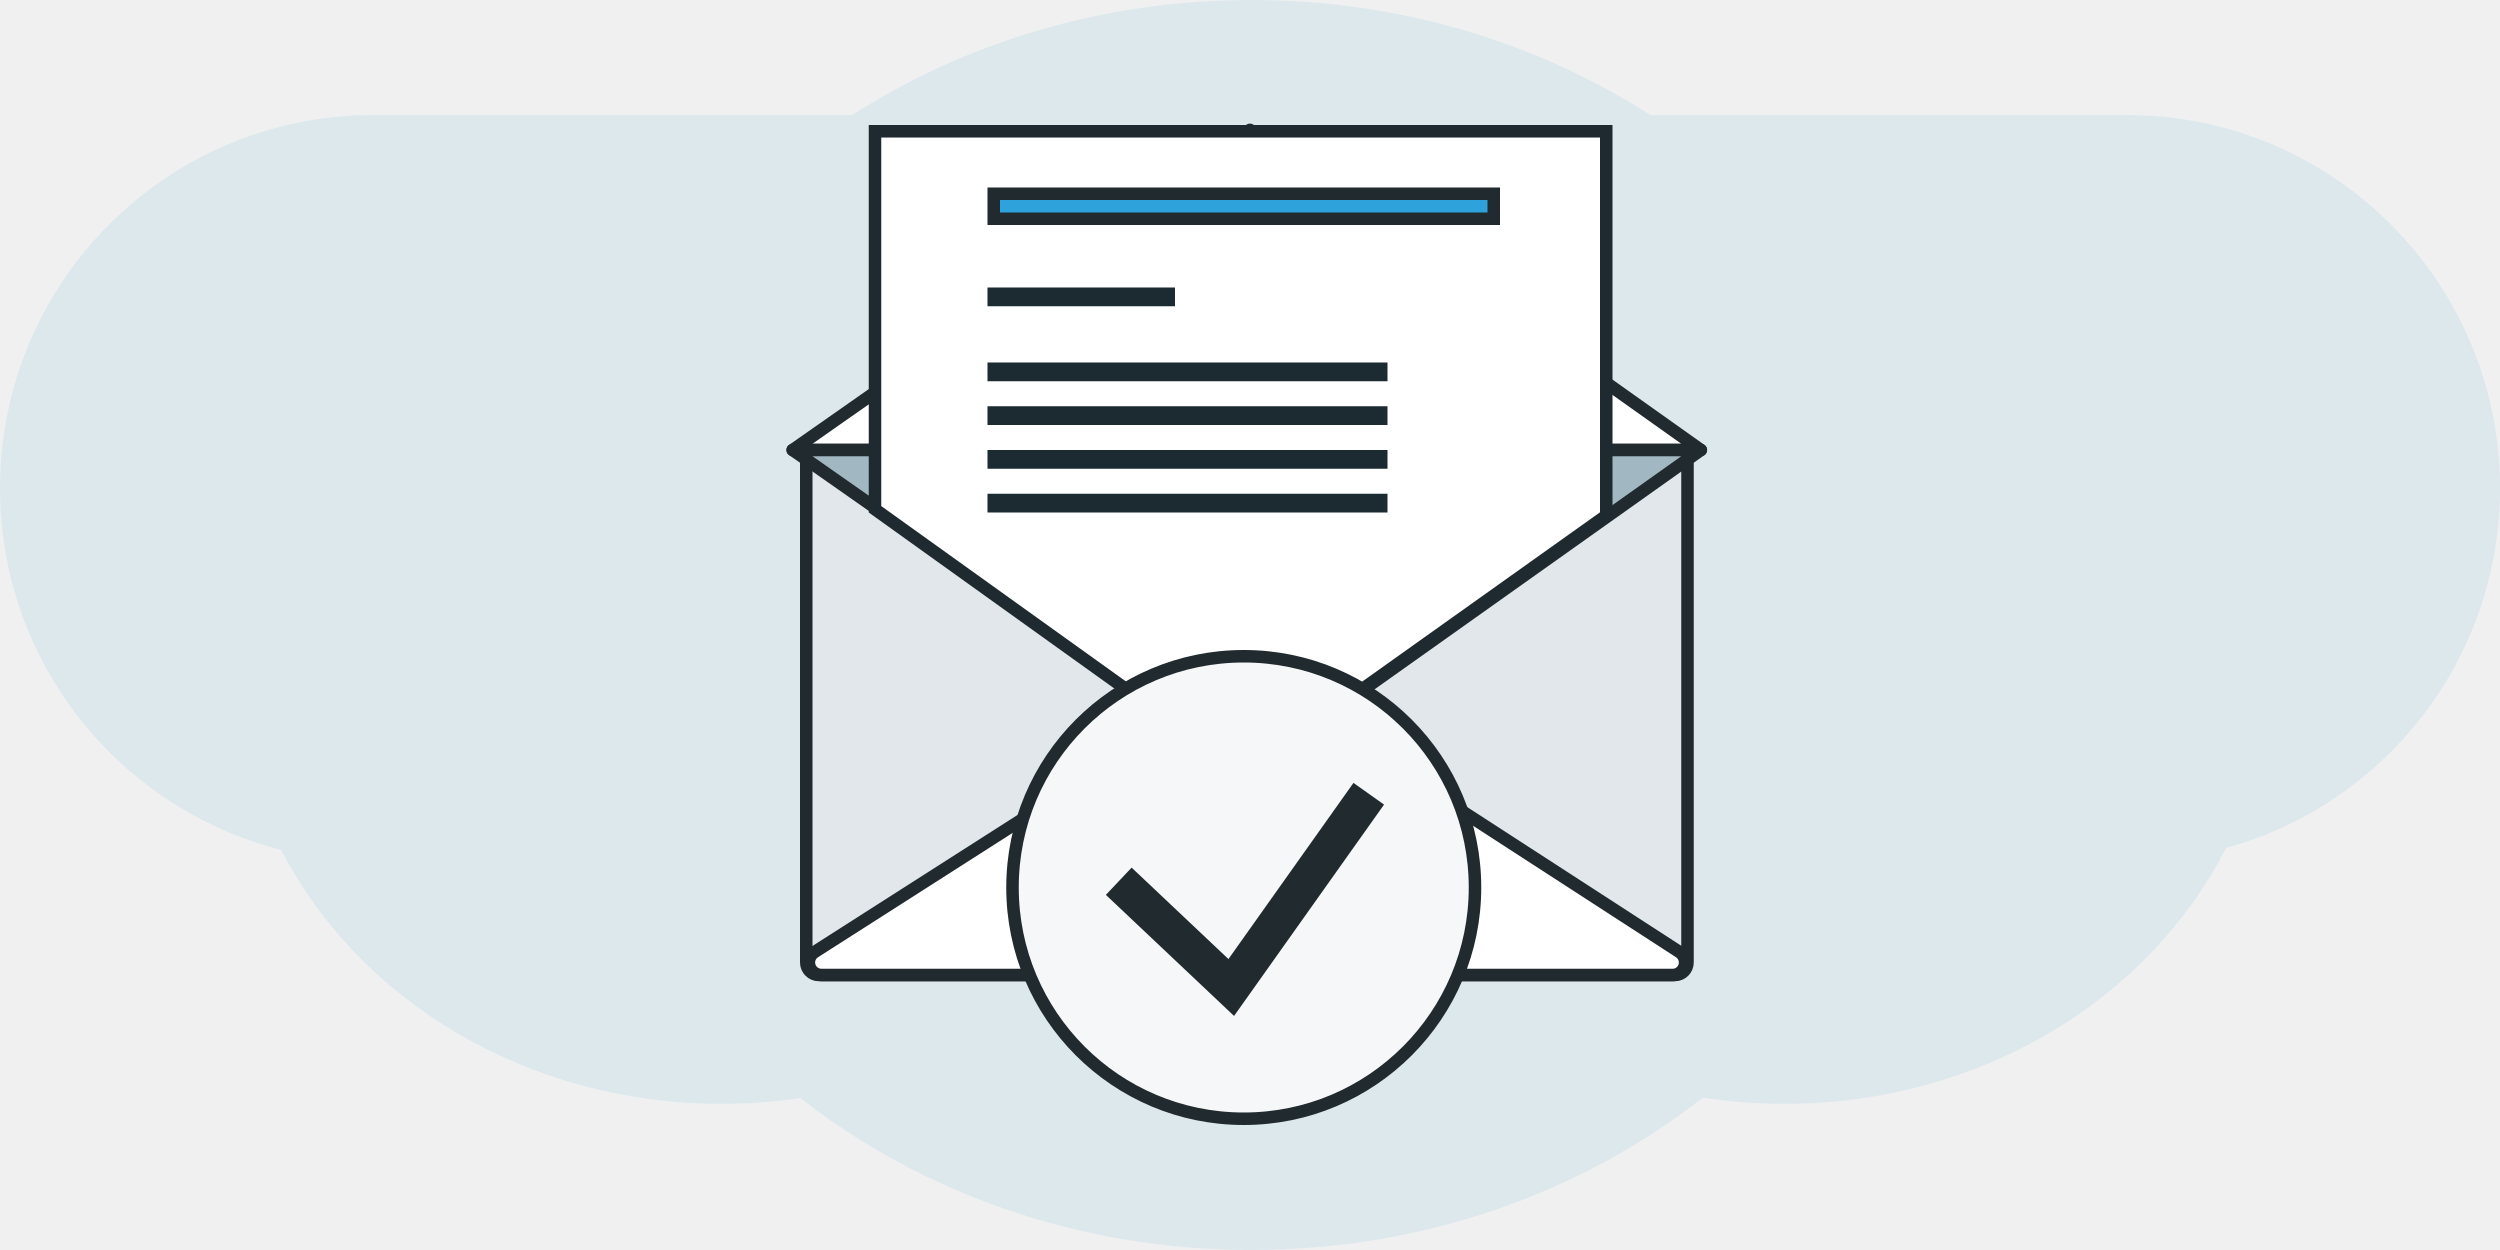
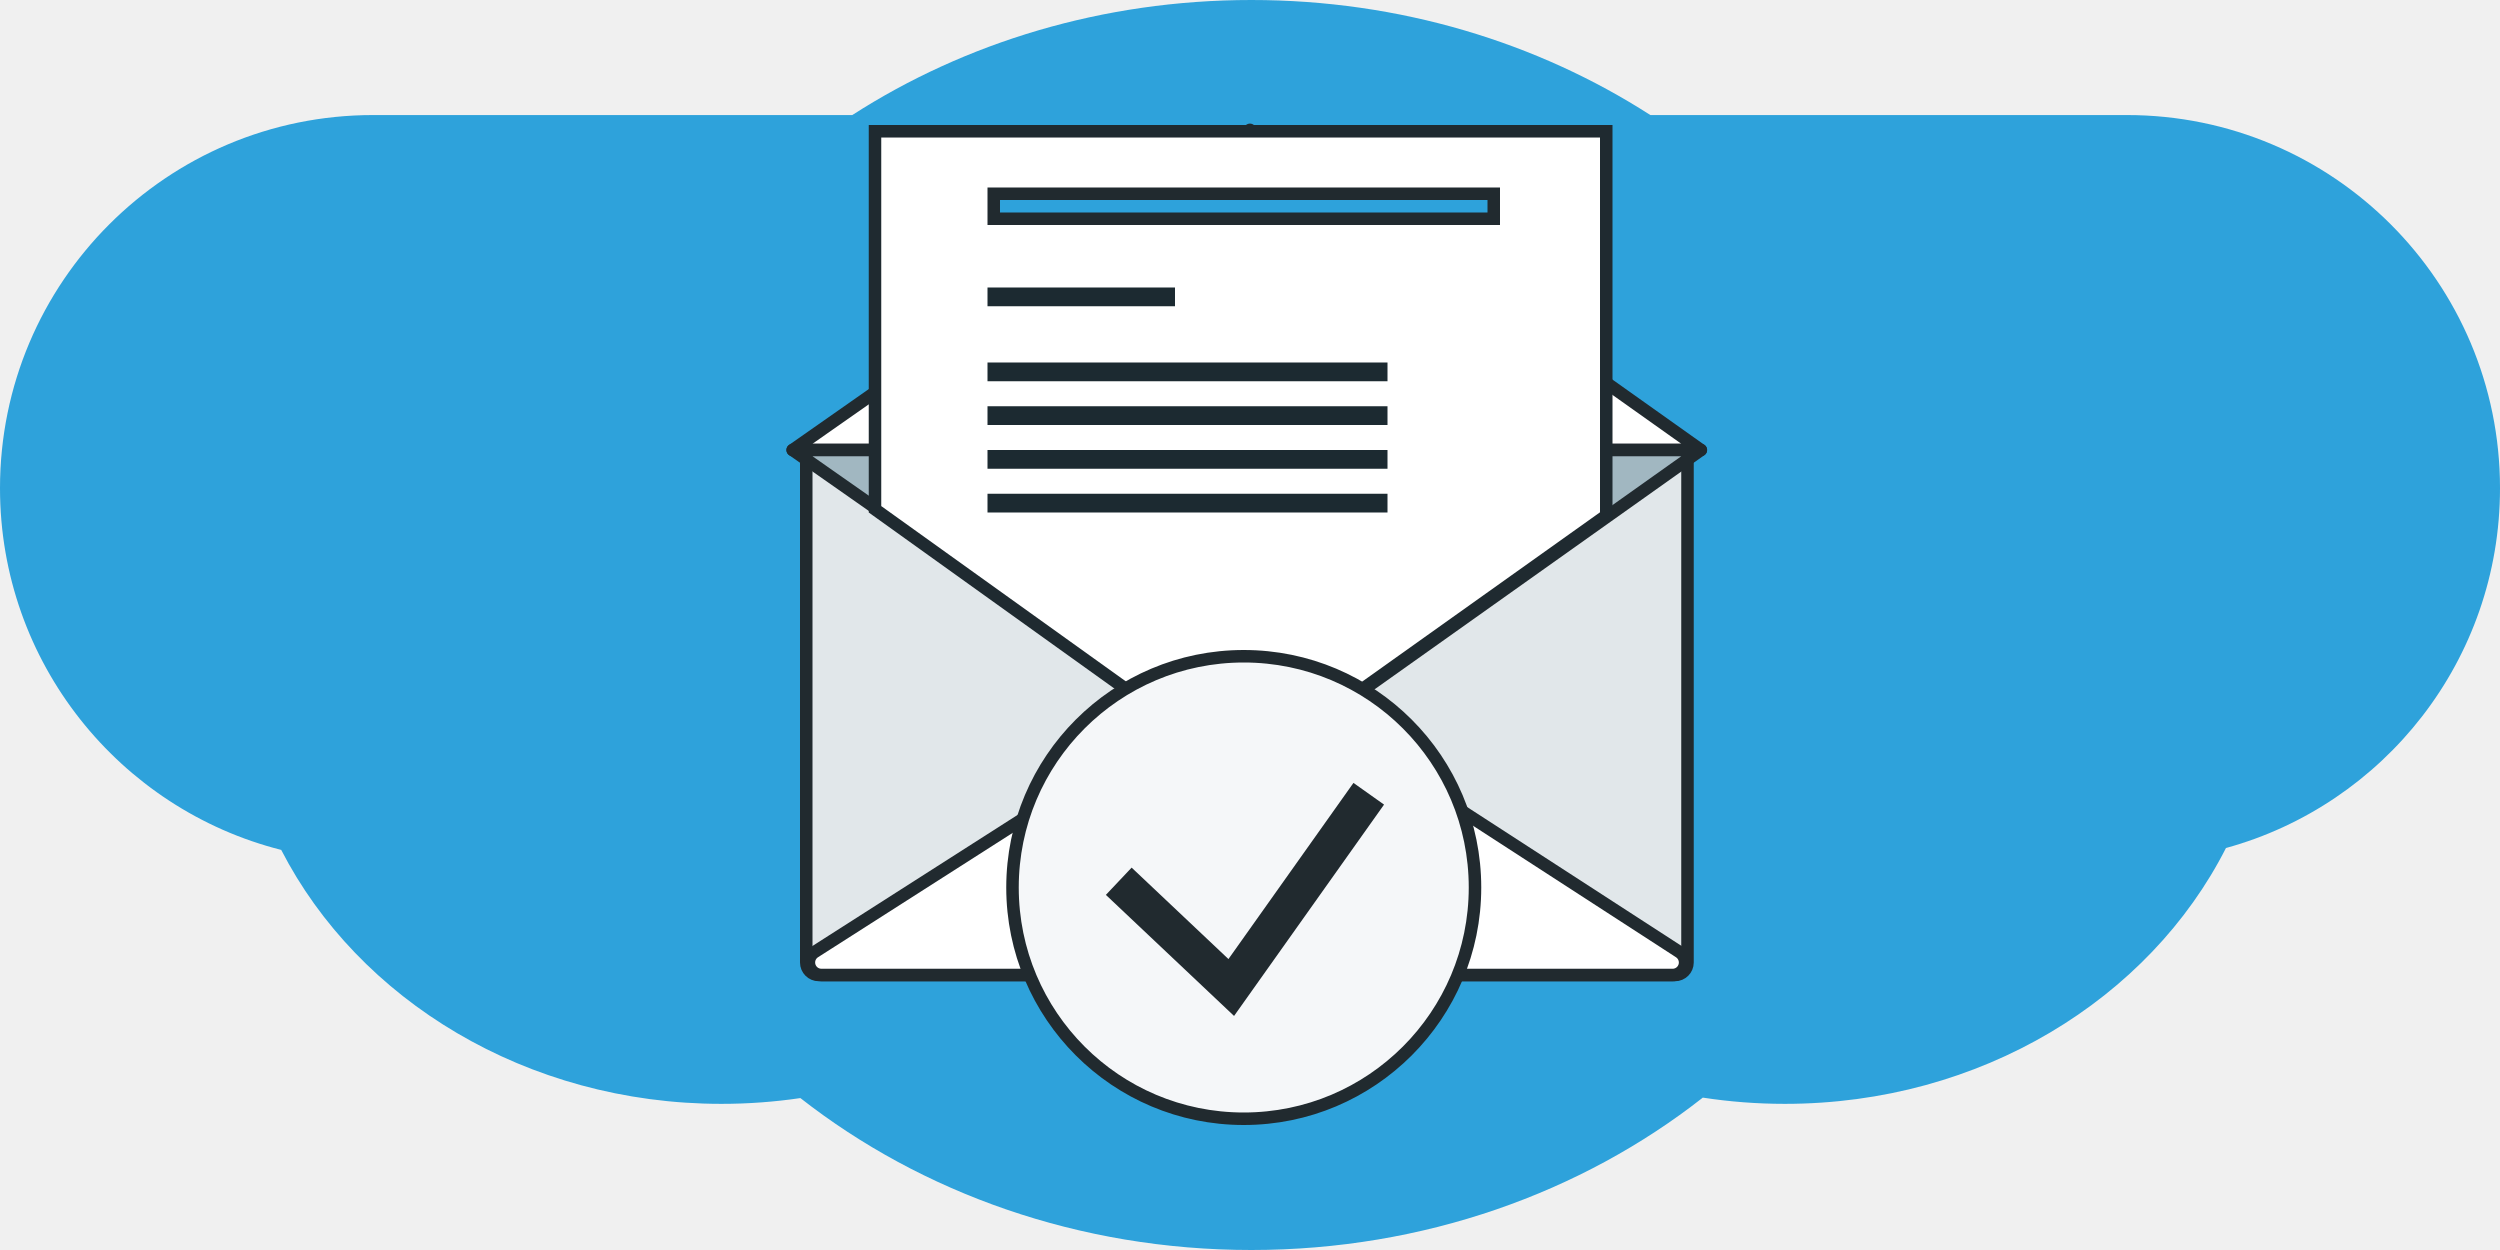
<svg xmlns="http://www.w3.org/2000/svg" viewBox="0 0 400 200" version="1.1">
  <g id="Cloud/Placeholders/Activated" stroke="none" stroke-width="1" fill="none" fill-rule="evenodd">
-     <path d="M200.211,0 C223.999,0 246.029,6.815 264.053,18.406 L340.299,18.408 C373.271,18.408 400,45.137 400,78.109 C400,105.592 381.43,128.738 356.153,135.683 C343.895,159.839 316.901,176.617 285.572,176.617 C281.1,176.617 276.717,176.275 272.452,175.619 C253.093,190.809 227.837,200 200.211,200 C172.63,200 147.411,190.839 128.061,175.692 C123.949,176.3 119.727,176.617 115.423,176.617 C84.225,176.617 57.327,159.979 44.996,135.986 C19.135,129.436 3.41650556e-15,106.007 0,78.109 C-4.03793284e-15,45.137 26.729,18.408 59.701,18.408 L136.369,18.406 C154.392,6.815 176.423,0 200.211,0 Z" id="Combined-Shape" fill="#2EA2DB" class="brand_element" opacity="0.1" />
+     <path d="M200.211,0 C223.999,0 246.029,6.815 264.053,18.406 L340.299,18.408 C373.271,18.408 400,45.137 400,78.109 C400,105.592 381.43,128.738 356.153,135.683 C343.895,159.839 316.901,176.617 285.572,176.617 C281.1,176.617 276.717,176.275 272.452,175.619 C253.093,190.809 227.837,200 200.211,200 C172.63,200 147.411,190.839 128.061,175.692 C123.949,176.3 119.727,176.617 115.423,176.617 C84.225,176.617 57.327,159.979 44.996,135.986 C19.135,129.436 3.41650556e-15,106.007 0,78.109 C-4.03793284e-15,45.137 26.729,18.408 59.701,18.408 L136.369,18.406 C154.392,6.815 176.423,0 200.211,0 Z" id="Combined-Shape" fill="#2EA2DB" class="brand_element_cloud" />
    <g id="Group-3" transform="translate(128, 22)" stroke="#212A2F" stroke-width="2">
      <rect id="Rectangle" fill="#E1E7EA" x="1" y="48" width="141" height="86" rx="2" />
      <path d="M-1.172,-1 L144.136,-1 L71.99,50.224 L-1.172,-1 Z" id="Path-27" fill="#FFFFFF" stroke-linejoin="round" transform="translate(71.5, 24.5) scale(1, -1) translate(-71.5, -24.5) " />
      <path d="M-1.172,50 L144.136,50 L71.99,101.224 L-1.172,50 Z" id="Path-27" fill="#A1B7C1" stroke-linejoin="round" />
    </g>
    <path d="M140,21 L140,81.486 L199.002,123.771 L257,82.484 L257,21 L140,21 Z" id="Rectangle" stroke="#1F2A30" stroke-width="2" fill="#FFFFFF" />
    <path d="M130.346,111.685 C129.771,111.318 129.423,110.683 129.423,110 C129.423,108.895 130.318,108 131.423,108 L267.617,108 C268.295,108 268.927,108.343 269.296,108.913 C269.897,109.84 269.632,111.078 268.705,111.679 L200.004,156.189 L130.346,111.685 Z" id="Path-27" stroke="#212A2F" stroke-width="2" fill="#FFFFFF" transform="translate(199.5, 132) scale(1, -1) translate(-199.5, -132) " />
    <circle id="Oval" stroke="#212A2F" stroke-width="2" fill="#F5F7F9" cx="199" cy="142" r="37" />
    <polygon id="Path-7" fill="#212A2F" fill-rule="nonzero" points="181.06 138.819 176.94 143.181 197.449 162.551 221.447 128.736 216.553 125.264 196.551 153.449" />
    <rect id="Rectangle" stroke="#212A2F" stroke-width="2" fill="#2EA2DB" x="159" y="31" width="80" height="4" />
    <rect id="Rectangle" fill="#1C2A31" x="158" y="46" width="30" height="3" />
    <rect id="Rectangle" fill="#1C2A31" x="158" y="58" width="64" height="3" />
    <rect id="Rectangle" fill="#1C2A31" x="158" y="65" width="64" height="3" />
    <rect id="Rectangle" fill="#1C2A31" x="158" y="72" width="64" height="3" />
    <rect id="Rectangle" fill="#1C2A31" x="158" y="79" width="64" height="3" />
  </g>
</svg>
